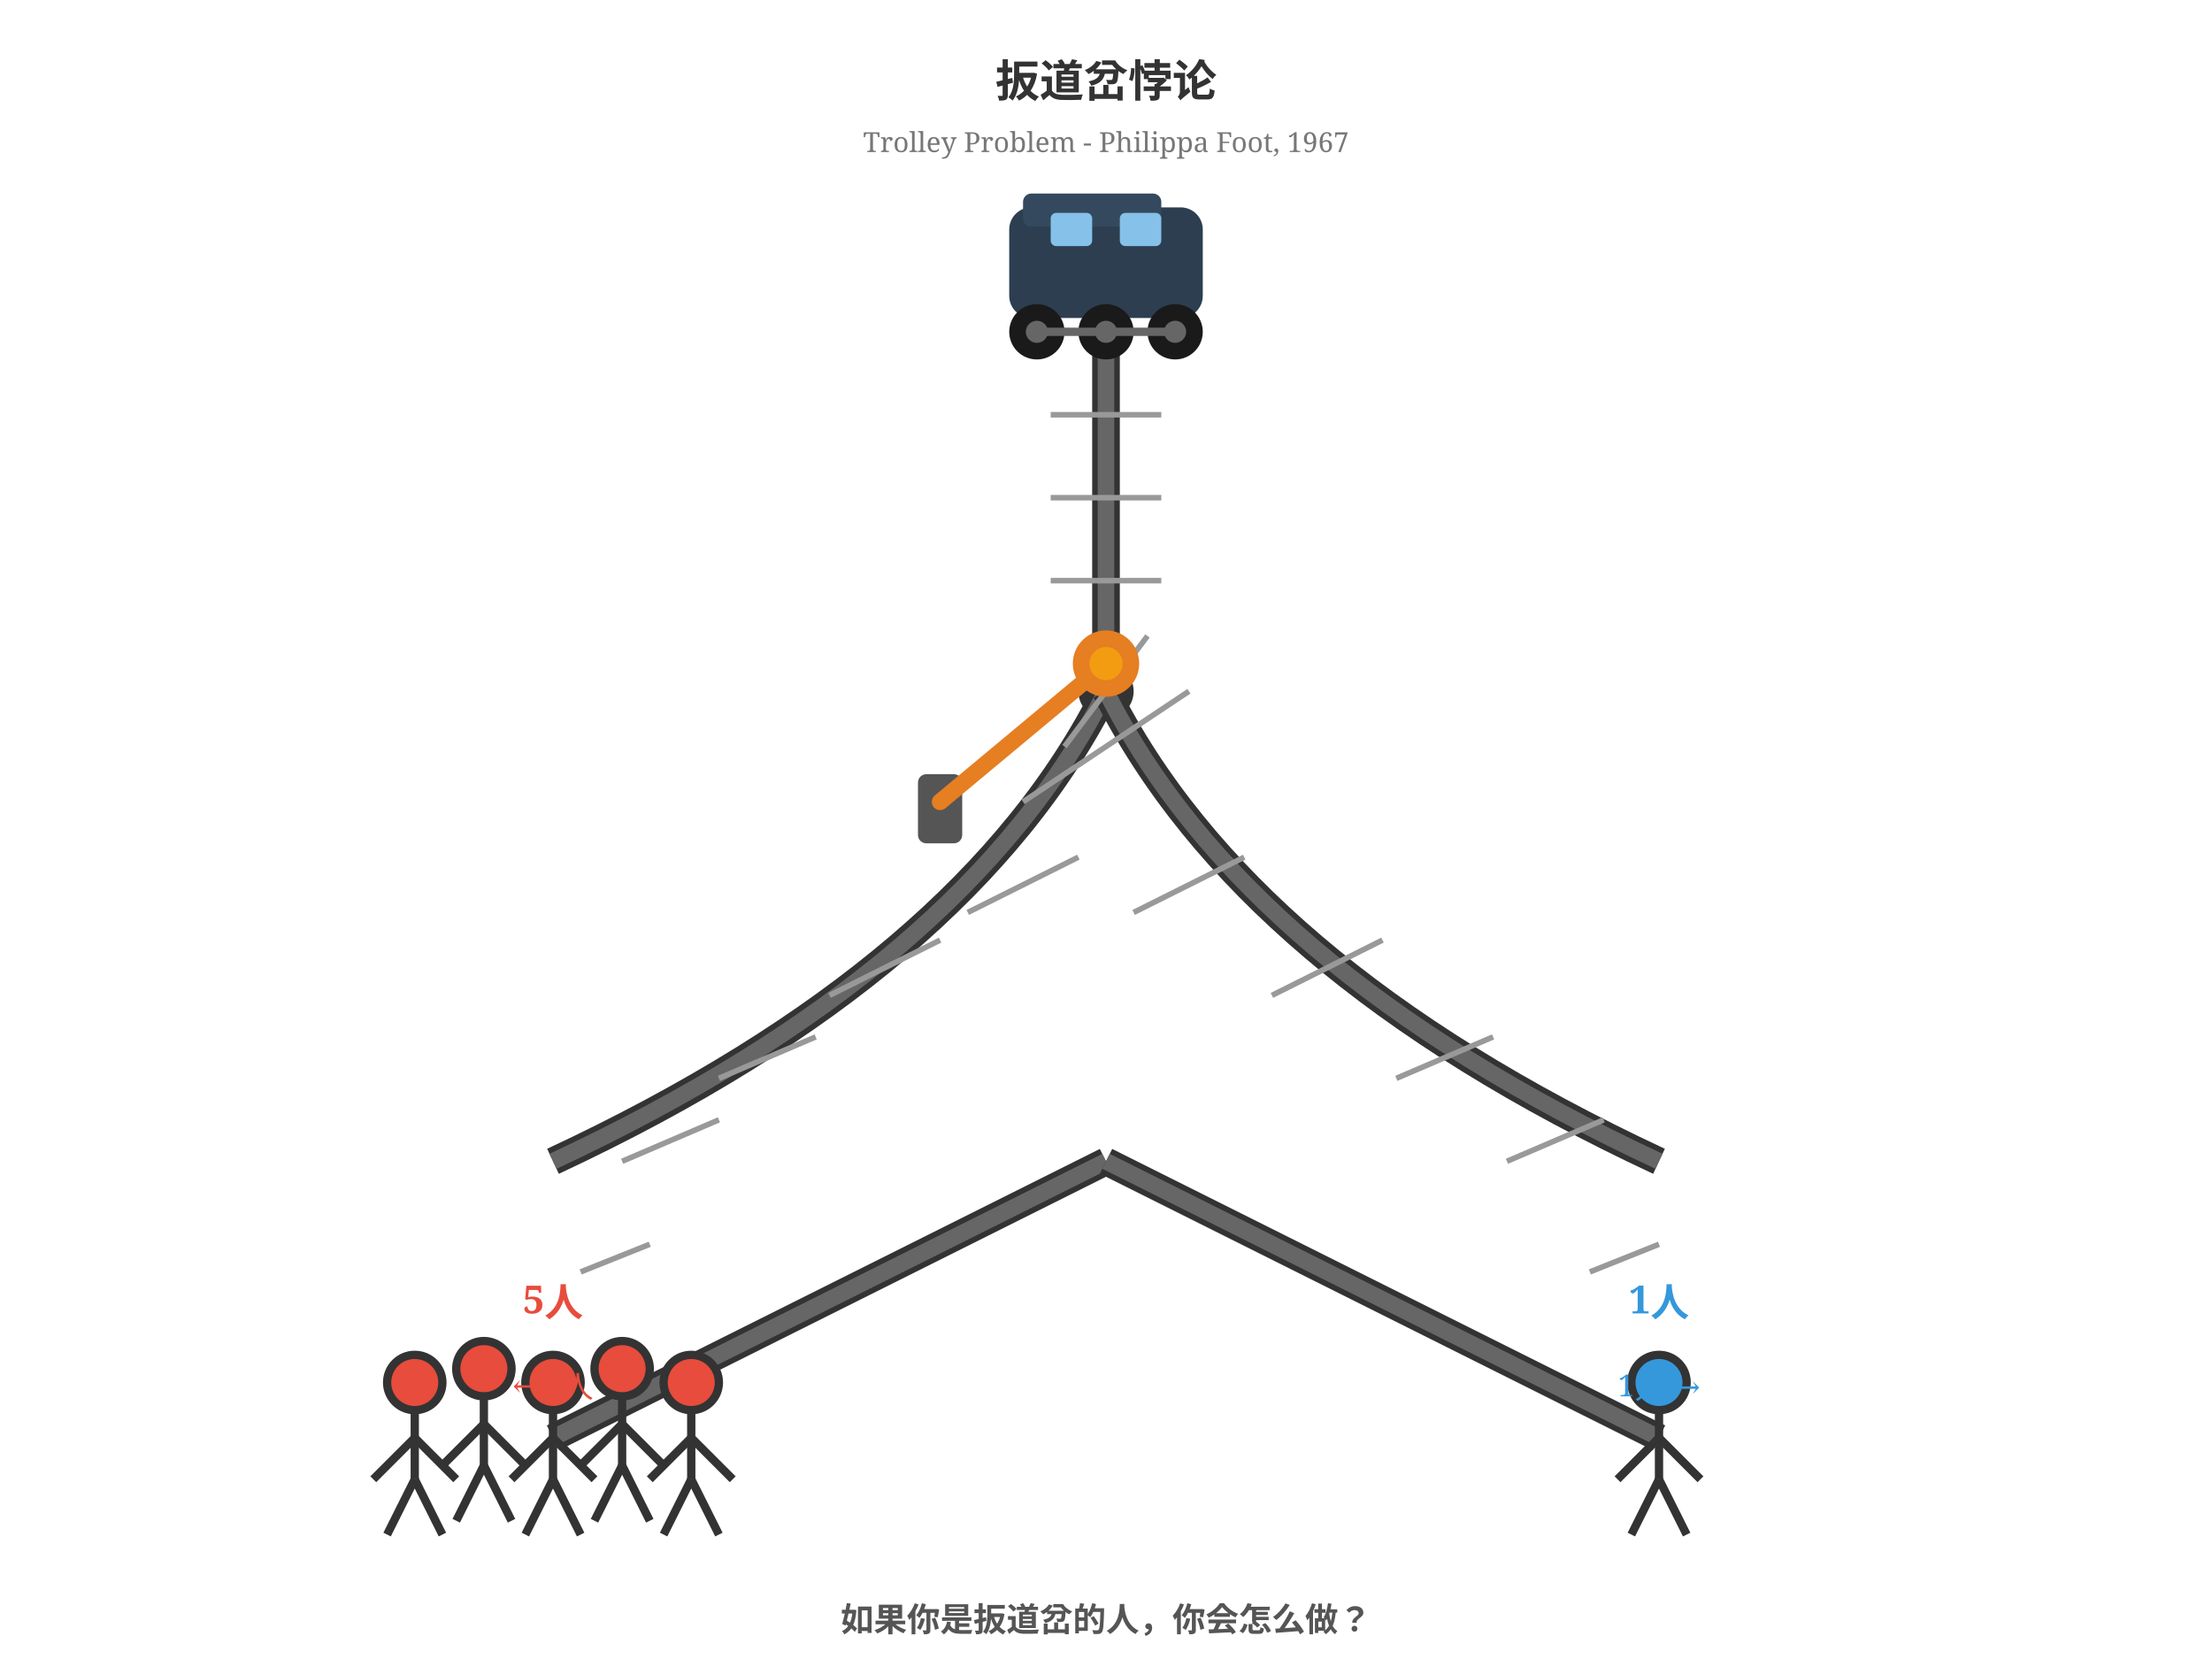
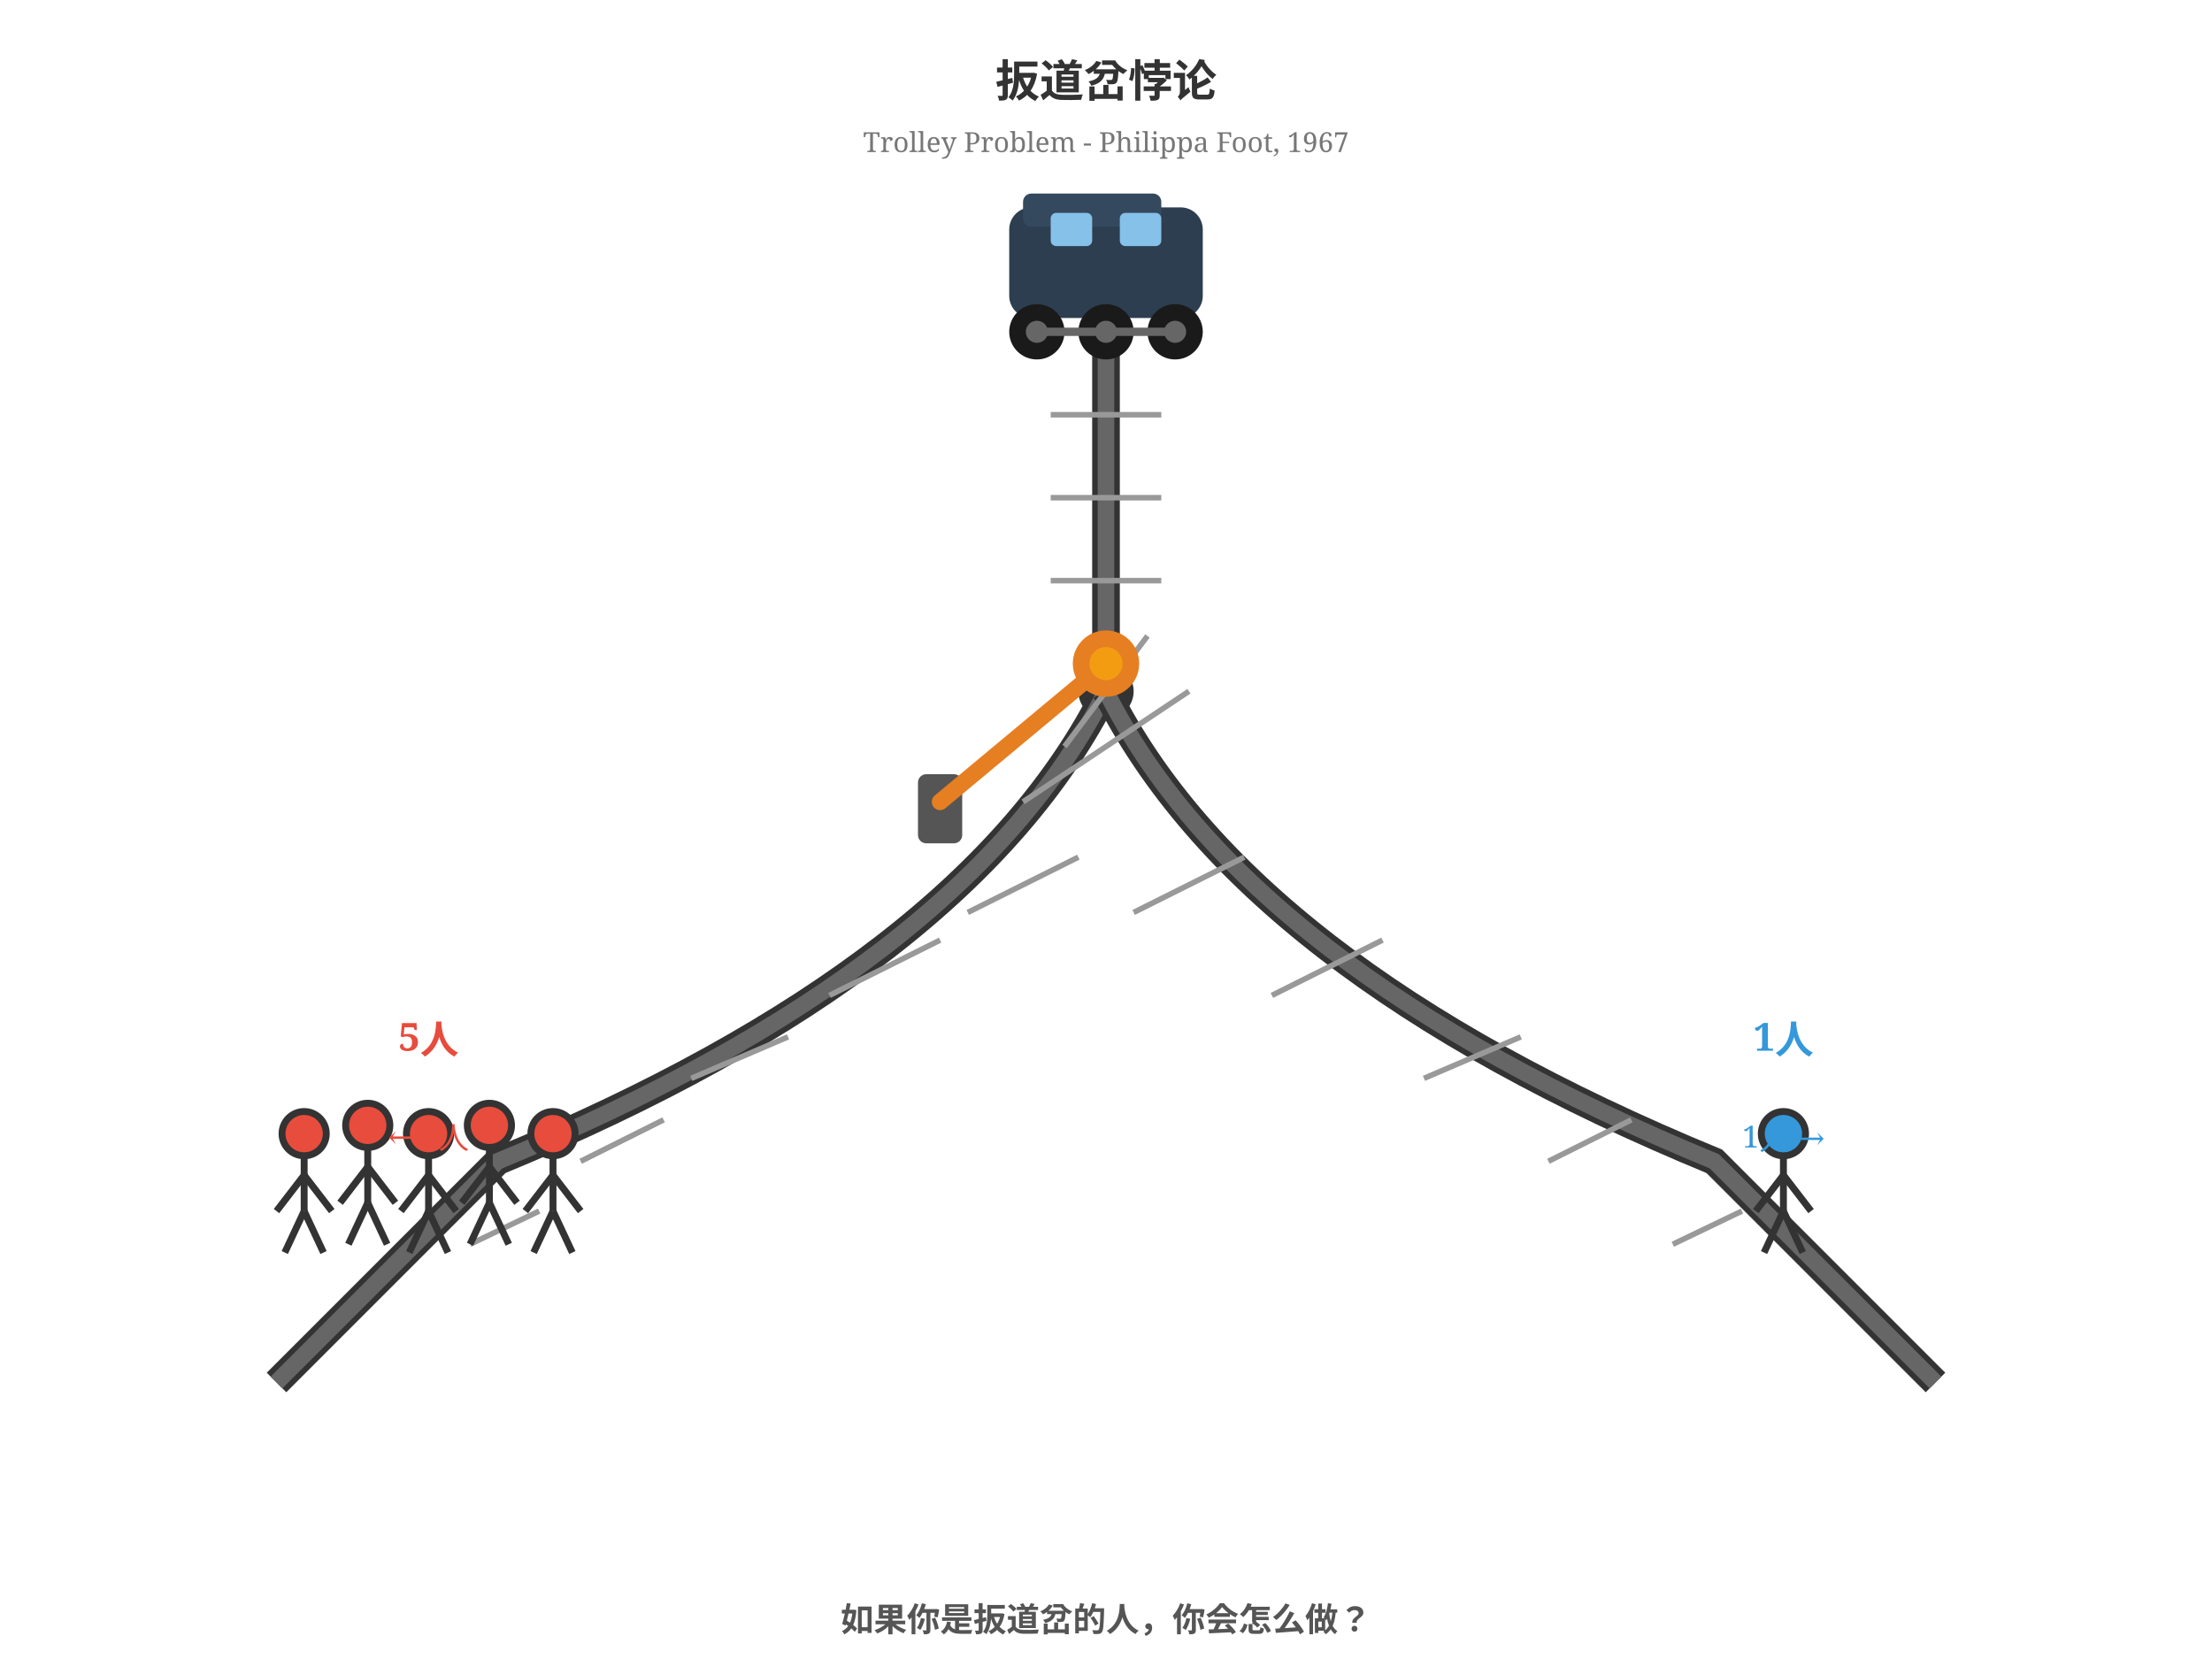
<svg xmlns="http://www.w3.org/2000/svg" viewBox="0 0 800 600" style="font-family: 'Songti SC', serif; background: #fefefe;">
  <rect width="800" height="600" fill="white" />
  <text x="400" y="35" text-anchor="middle" font-size="16" font-weight="bold" fill="#333">扳道岔悖论</text>
  <text x="400" y="55" text-anchor="middle" font-size="10" fill="#777">Trolley Problem - Philippa Foot, 1967</text>
  <path d="M400 80 L400 250" fill="none" stroke="#333" stroke-width="10" />
  <path d="M400 80 L400 250" fill="none" stroke="#666" stroke-width="6" />
  <circle cx="400" cy="250" r="10" fill="#333" />
-   <path d="M400 250 Q350 350 200 420" fill="none" stroke="#333" stroke-width="10" />
-   <path d="M400 250 Q350 350 200 420" fill="none" stroke="#666" stroke-width="6" />
-   <path d="M400 250 Q450 350 600 420" fill="none" stroke="#333" stroke-width="10" />
-   <path d="M400 250 Q450 350 600 420" fill="none" stroke="#666" stroke-width="6" />
-   <line x1="400" y1="420" x2="200" y2="520" stroke="#333" stroke-width="10" />
-   <line x1="400" y1="420" x2="200" y2="520" stroke="#666" stroke-width="6" />
-   <line x1="400" y1="420" x2="600" y2="520" stroke="#333" stroke-width="10" />
-   <line x1="400" y1="420" x2="600" y2="520" stroke="#666" stroke-width="6" />
+   <path d="M400 250 Q350 350 180 420 L100 500" fill="none" stroke="#333" stroke-width="10" />
+   <path d="M400 250 Q350 350 180 420 L100 500" fill="none" stroke="#666" stroke-width="6" />
+   <path d="M400 250 Q450 350 620 420 L700 500" fill="none" stroke="#333" stroke-width="10" />
+   <path d="M400 250 Q450 350 620 420 L700 500" fill="none" stroke="#666" stroke-width="6" />
  <g stroke="#999" stroke-width="2">
    <line x1="380" y1="120" x2="420" y2="120" />
    <line x1="380" y1="150" x2="420" y2="150" />
    <line x1="380" y1="180" x2="420" y2="180" />
    <line x1="380" y1="210" x2="420" y2="210" />
    <line x1="385" y1="270" x2="415" y2="230" />
    <line x1="370" y1="290" x2="430" y2="250" />
    <line x1="350" y1="330" x2="390" y2="310" />
    <line x1="300" y1="360" x2="340" y2="340" />
-     <line x1="260" y1="390" x2="295" y2="375" />
-     <line x1="225" y1="420" x2="260" y2="405" />
-     <line x1="210" y1="460" x2="235" y2="450" />
+     <line x1="250" y1="390" x2="285" y2="375" />
+     <line x1="210" y1="420" x2="240" y2="405" />
+     <line x1="170" y1="450" x2="195" y2="438" />
    <line x1="410" y1="330" x2="450" y2="310" />
    <line x1="460" y1="360" x2="500" y2="340" />
-     <line x1="505" y1="390" x2="540" y2="375" />
-     <line x1="545" y1="420" x2="580" y2="405" />
-     <line x1="575" y1="460" x2="600" y2="450" />
+     <line x1="515" y1="390" x2="550" y2="375" />
+     <line x1="560" y1="420" x2="590" y2="405" />
+     <line x1="605" y1="450" x2="630" y2="438" />
  </g>
  <g transform="translate(400, 95)">
    <rect x="-35" y="-20" width="70" height="40" rx="8" fill="#2c3e50" />
    <rect x="-30" y="-25" width="50" height="12" rx="3" fill="#34495e" />
    <rect x="-20" y="-18" width="15" height="12" rx="2" fill="#85c1e9" />
    <rect x="5" y="-18" width="15" height="12" rx="2" fill="#85c1e9" />
    <circle cx="-25" cy="25" r="10" fill="#1a1a1a" />
    <circle cx="-25" cy="25" r="4" fill="#666" />
    <circle cx="0" cy="25" r="10" fill="#1a1a1a" />
    <circle cx="0" cy="25" r="4" fill="#666" />
    <circle cx="25" cy="25" r="10" fill="#1a1a1a" />
    <circle cx="25" cy="25" r="4" fill="#666" />
    <line x1="-25" y1="25" x2="25" y2="25" stroke="#666" stroke-width="3" />
  </g>
-   <g transform="translate(200, 530)">
+   <g transform="translate(155, 435)">
    <text x="0" y="-55" text-anchor="middle" font-size="14" fill="#e74c3c" font-weight="bold">5人</text>
-     <g stroke="#333" stroke-width="3" fill="none">
-       <circle cx="-50" cy="-30" r="10" fill="#e74c3c" />
-       <line x1="-50" y1="-20" x2="-50" y2="5" />
-       <line x1="-50" y1="-10" x2="-65" y2="5" />
-       <line x1="-50" y1="-10" x2="-35" y2="5" />
-       <line x1="-50" y1="5" x2="-60" y2="25" />
-       <line x1="-50" y1="5" x2="-40" y2="25" />
-       <circle cx="-25" cy="-35" r="10" fill="#e74c3c" />
-       <line x1="-25" y1="-25" x2="-25" y2="0" />
-       <line x1="-25" y1="-15" x2="-40" y2="0" />
-       <line x1="-25" y1="-15" x2="-10" y2="0" />
-       <line x1="-25" y1="0" x2="-35" y2="20" />
-       <line x1="-25" y1="0" x2="-15" y2="20" />
-       <circle cx="0" cy="-30" r="10" fill="#e74c3c" />
-       <line x1="0" y1="-20" x2="0" y2="5" />
-       <line x1="0" y1="-10" x2="-15" y2="5" />
-       <line x1="0" y1="-10" x2="15" y2="5" />
-       <line x1="0" y1="5" x2="-10" y2="25" />
-       <line x1="0" y1="5" x2="10" y2="25" />
-       <circle cx="25" cy="-35" r="10" fill="#e74c3c" />
-       <line x1="25" y1="-25" x2="25" y2="0" />
-       <line x1="25" y1="-15" x2="10" y2="0" />
-       <line x1="25" y1="-15" x2="40" y2="0" />
-       <line x1="25" y1="0" x2="15" y2="20" />
-       <line x1="25" y1="0" x2="35" y2="20" />
-       <circle cx="50" cy="-30" r="10" fill="#e74c3c" />
-       <line x1="50" y1="-20" x2="50" y2="5" />
-       <line x1="50" y1="-10" x2="35" y2="5" />
-       <line x1="50" y1="-10" x2="65" y2="5" />
-       <line x1="50" y1="5" x2="40" y2="25" />
-       <line x1="50" y1="5" x2="60" y2="25" />
+     <g stroke="#333" stroke-width="2.5" fill="none">
+       <circle cx="-45" cy="-25" r="8" fill="#e74c3c" />
+       <line x1="-45" y1="-17" x2="-45" y2="3" />
+       <line x1="-45" y1="-10" x2="-55" y2="3" />
+       <line x1="-45" y1="-10" x2="-35" y2="3" />
+       <line x1="-45" y1="3" x2="-52" y2="18" />
+       <line x1="-45" y1="3" x2="-38" y2="18" />
+     </g>
+     <g stroke="#333" stroke-width="2.5" fill="none">
+       <circle cx="-22" cy="-28" r="8" fill="#e74c3c" />
+       <line x1="-22" y1="-20" x2="-22" y2="0" />
+       <line x1="-22" y1="-13" x2="-32" y2="0" />
+       <line x1="-22" y1="-13" x2="-12" y2="0" />
+       <line x1="-22" y1="0" x2="-29" y2="15" />
+       <line x1="-22" y1="0" x2="-15" y2="15" />
+     </g>
+     <g stroke="#333" stroke-width="2.5" fill="none">
+       <circle cx="0" cy="-25" r="8" fill="#e74c3c" />
+       <line x1="0" y1="-17" x2="0" y2="3" />
+       <line x1="0" y1="-10" x2="-10" y2="3" />
+       <line x1="0" y1="-10" x2="10" y2="3" />
+       <line x1="0" y1="3" x2="-7" y2="18" />
+       <line x1="0" y1="3" x2="7" y2="18" />
+     </g>
+     <g stroke="#333" stroke-width="2.5" fill="none">
+       <circle cx="22" cy="-28" r="8" fill="#e74c3c" />
+       <line x1="22" y1="-20" x2="22" y2="0" />
+       <line x1="22" y1="-13" x2="12" y2="0" />
+       <line x1="22" y1="-13" x2="32" y2="0" />
+       <line x1="22" y1="0" x2="15" y2="15" />
+       <line x1="22" y1="0" x2="29" y2="15" />
+     </g>
+     <g stroke="#333" stroke-width="2.5" fill="none">
+       <circle cx="45" cy="-25" r="8" fill="#e74c3c" />
+       <line x1="45" y1="-17" x2="45" y2="3" />
+       <line x1="45" y1="-10" x2="35" y2="3" />
+       <line x1="45" y1="-10" x2="55" y2="3" />
+       <line x1="45" y1="3" x2="38" y2="18" />
+       <line x1="45" y1="3" x2="52" y2="18" />
    </g>
  </g>
-   <g transform="translate(600, 530)">
+   <g transform="translate(645, 435)">
    <text x="0" y="-55" text-anchor="middle" font-size="14" fill="#3498db" font-weight="bold">1人</text>
-     <g stroke="#333" stroke-width="3" fill="none">
-       <circle cx="0" cy="-30" r="10" fill="#3498db" />
-       <line x1="0" y1="-20" x2="0" y2="5" />
-       <line x1="0" y1="-10" x2="-15" y2="5" />
-       <line x1="0" y1="-10" x2="15" y2="5" />
-       <line x1="0" y1="5" x2="-10" y2="25" />
-       <line x1="0" y1="5" x2="10" y2="25" />
+     <g stroke="#333" stroke-width="2.5" fill="none">
+       <circle cx="0" cy="-25" r="8" fill="#3498db" />
+       <line x1="0" y1="-17" x2="0" y2="3" />
+       <line x1="0" y1="-10" x2="-10" y2="3" />
+       <line x1="0" y1="-10" x2="10" y2="3" />
+       <line x1="0" y1="3" x2="-7" y2="18" />
+       <line x1="0" y1="3" x2="7" y2="18" />
    </g>
  </g>
  <g transform="translate(340, 280)">
    <rect x="-8" y="0" width="16" height="25" fill="#555" rx="3" />
    <line x1="0" y1="10" x2="60" y2="-40" stroke="#e67e22" stroke-width="6" stroke-linecap="round" />
    <circle cx="60" cy="-40" r="12" fill="#e67e22" />
    <circle cx="60" cy="-40" r="6" fill="#f39c12" />
  </g>
  <text x="400" y="590" text-anchor="middle" font-size="12" fill="#555" font-weight="bold">
    如果你是扳道岔的人，你会怎么做？
  </text>
-   <text x="200" y="505" text-anchor="middle" font-size="11" fill="#e74c3c">← 5人</text>
-   <text x="600" y="505" text-anchor="middle" font-size="11" fill="#3498db">1人 →</text>
+   <text x="155" y="415" text-anchor="middle" font-size="11" fill="#e74c3c">← 5人</text>
+   <text x="645" y="415" text-anchor="middle" font-size="11" fill="#3498db">1人 →</text>
</svg>
